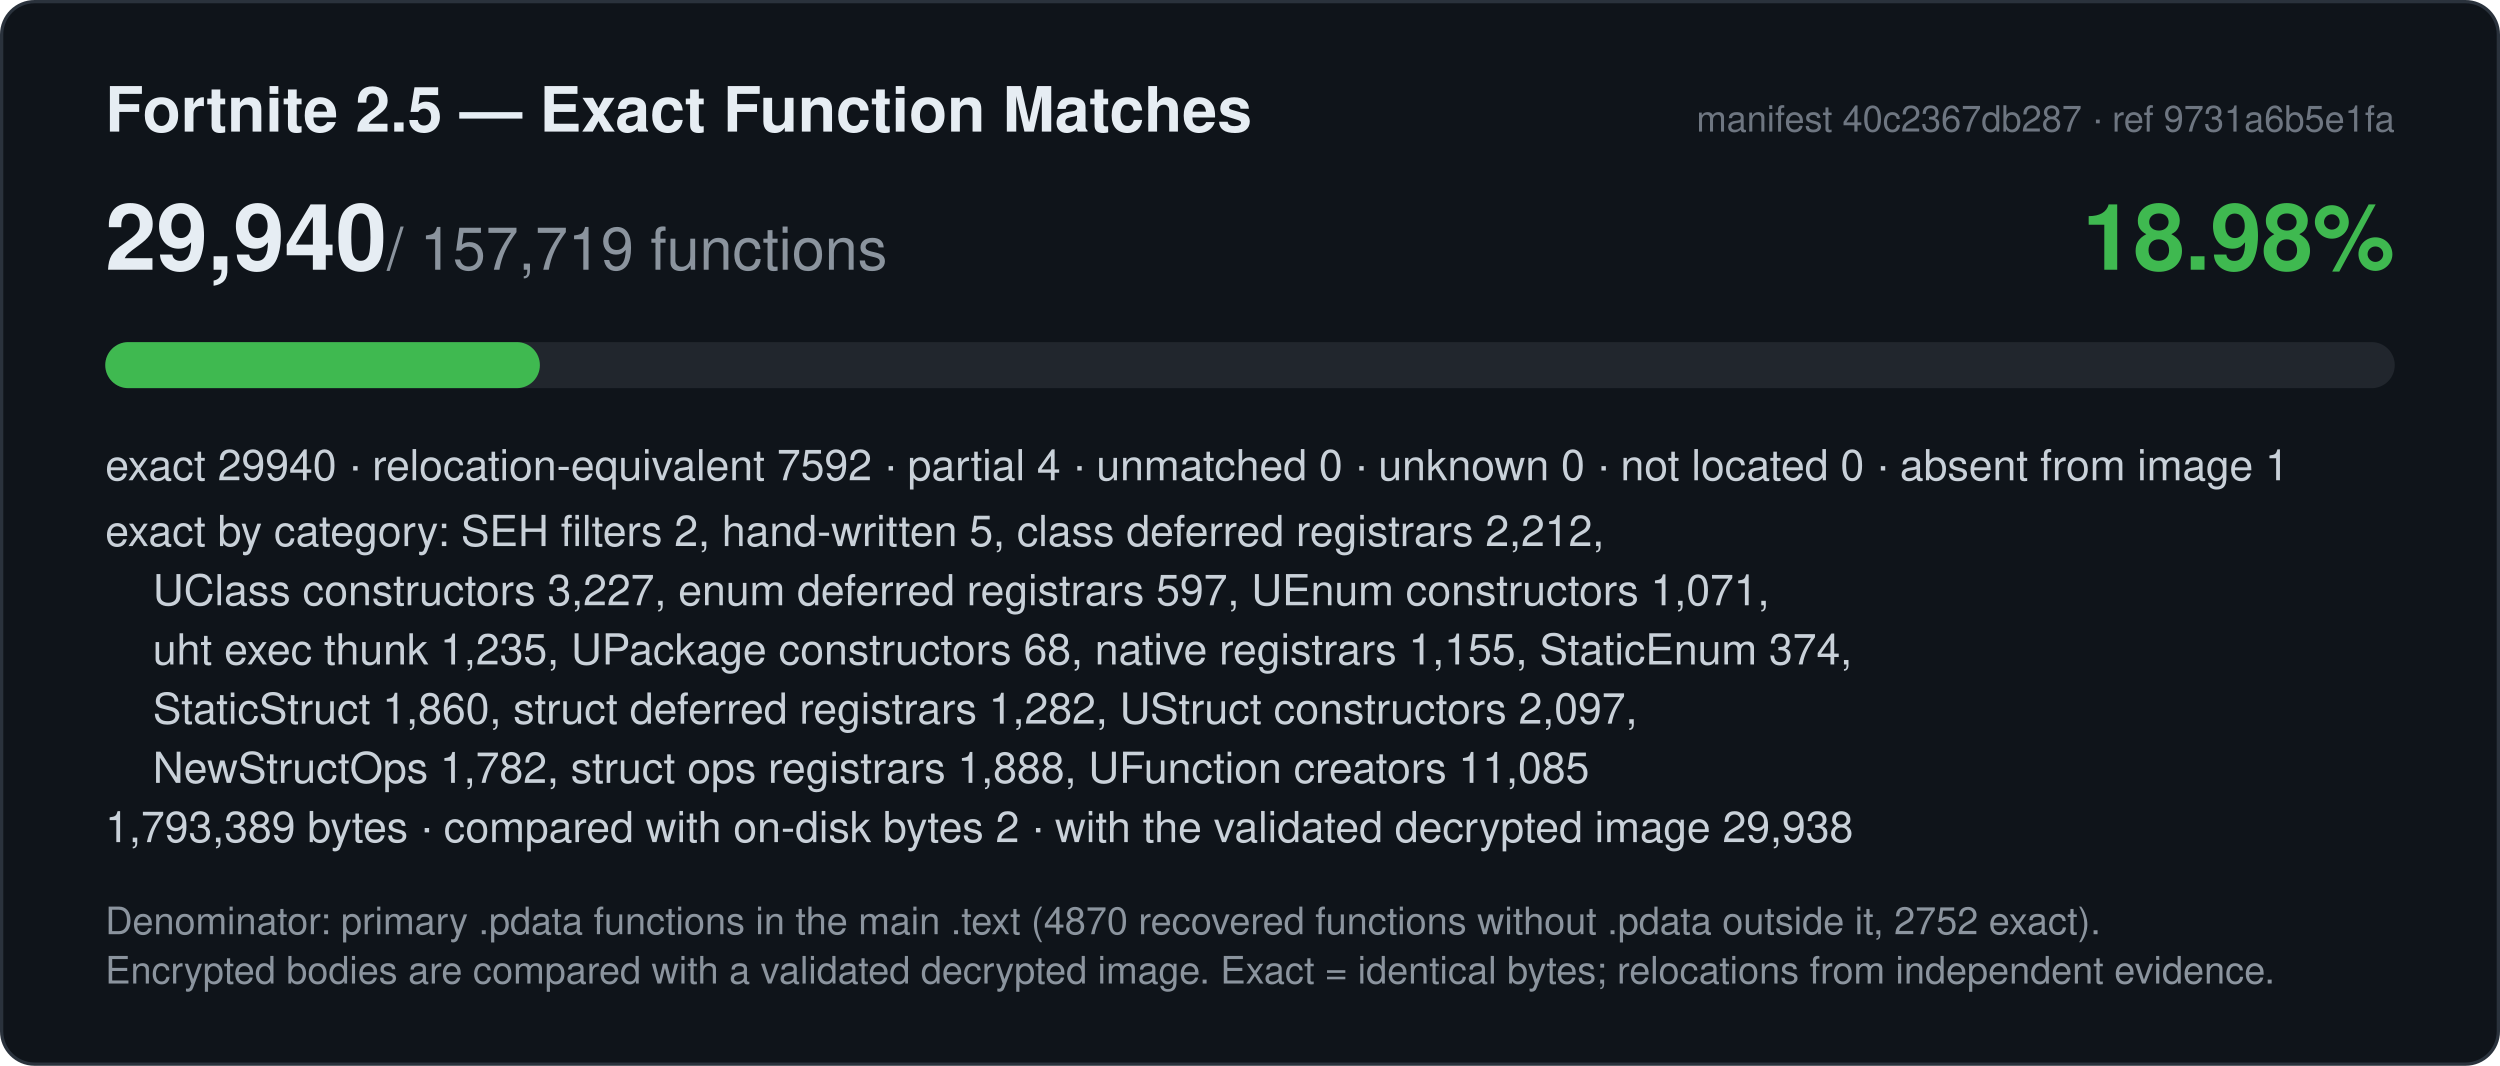
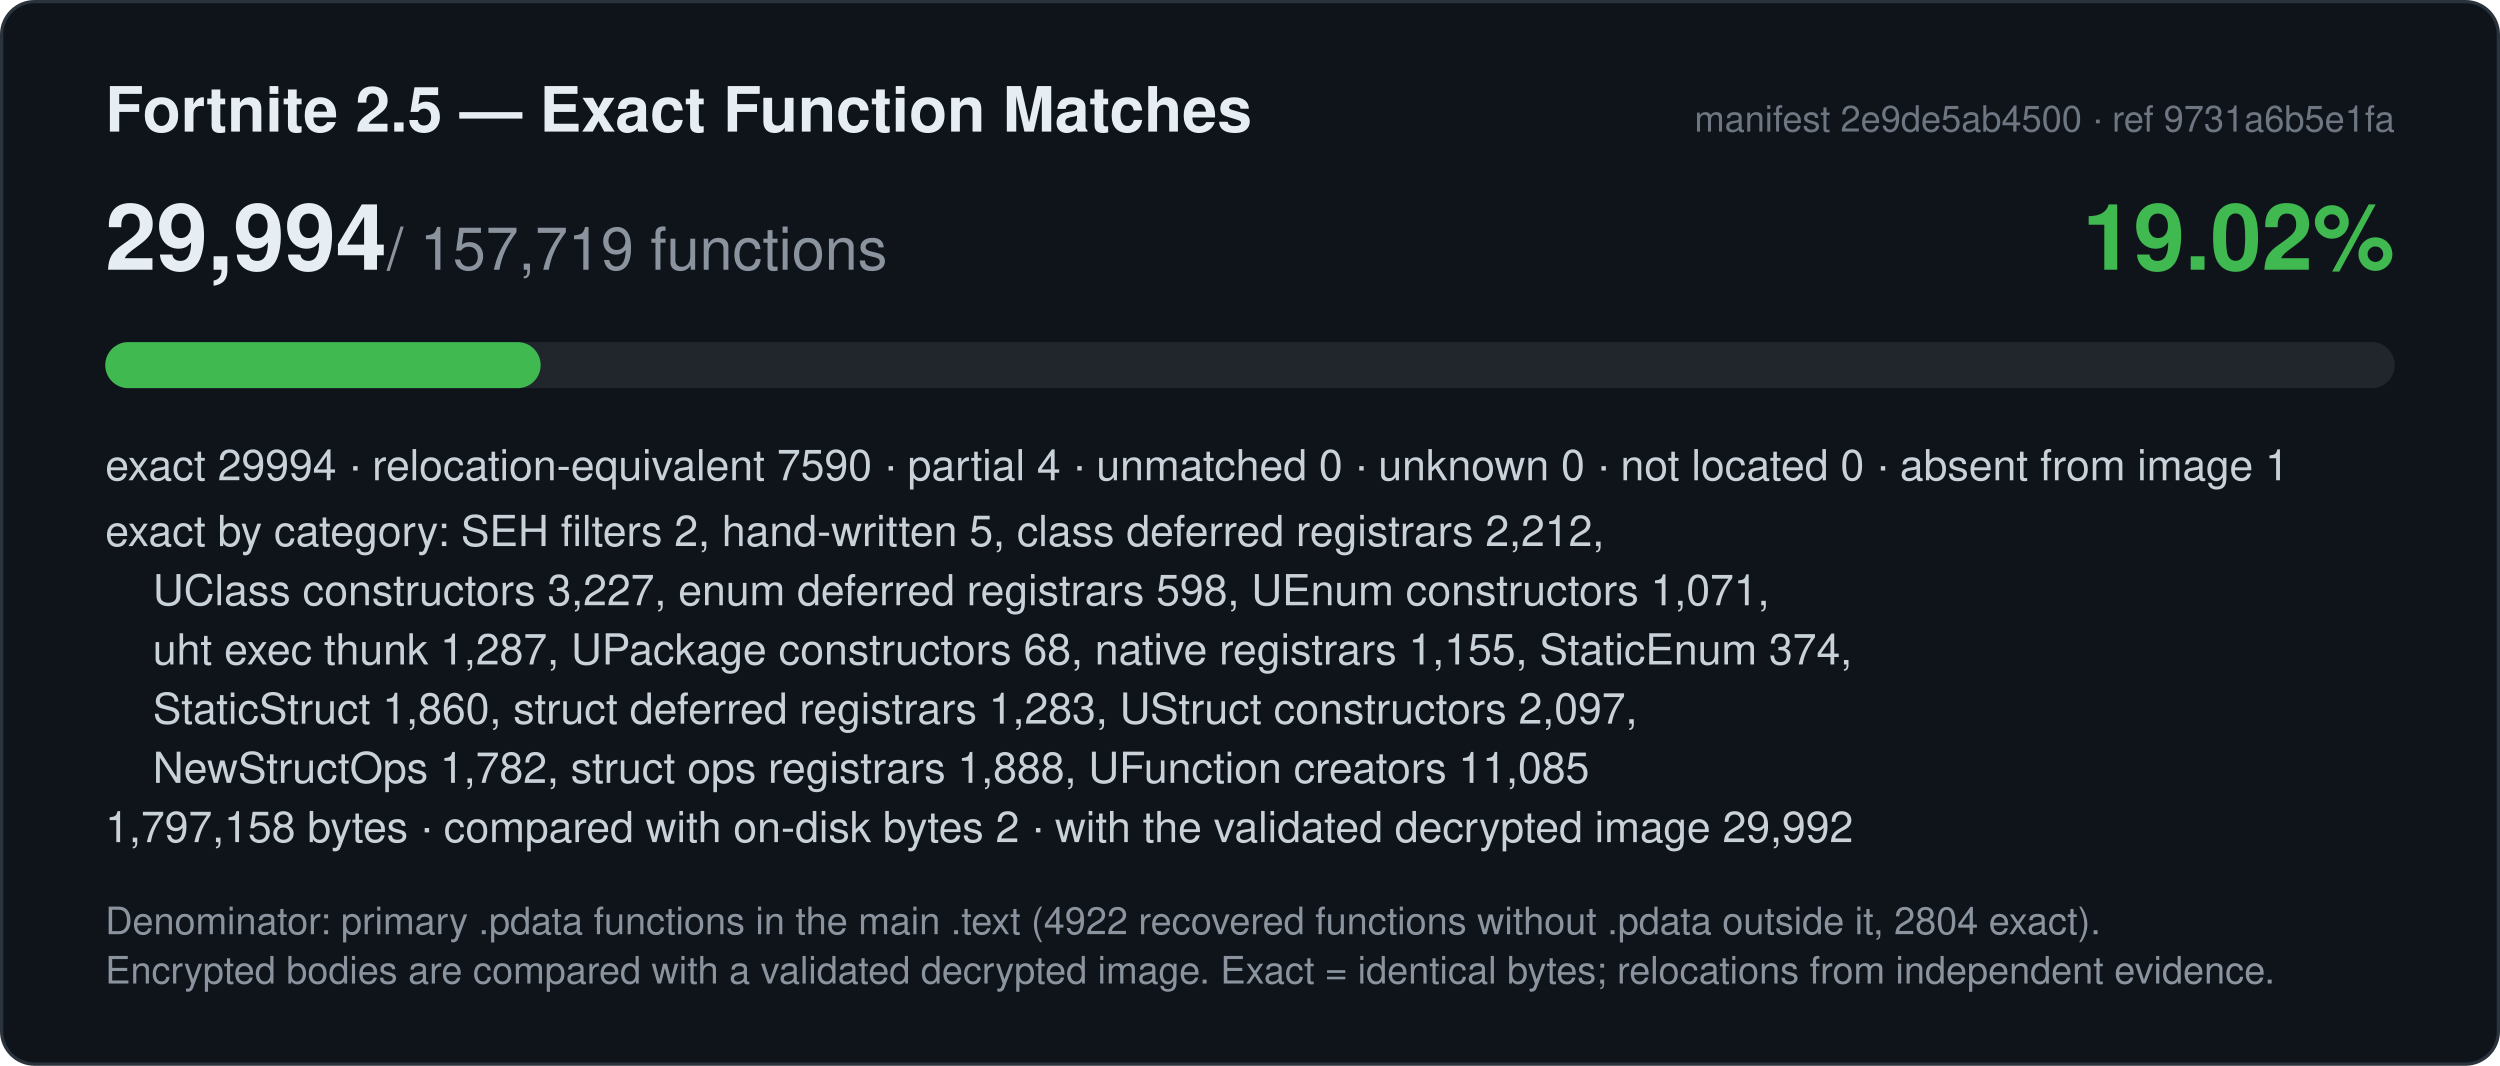
<svg xmlns="http://www.w3.org/2000/svg" width="760" height="324" viewBox="0 0 760 324" role="img" aria-labelledby="t d">
  <rect x="0.5" y="0.5" width="759" height="323" rx="10" fill="#0f141a" stroke="#2a323c" />
  <text x="32" y="40" font-family="Segoe UI, -apple-system, Helvetica, Arial, sans-serif" font-size="19" font-weight="600" fill="#e6edf3">Fortnite 2.5 — Exact Function Matches</text>
-   <text x="32" y="82" font-family="Segoe UI, -apple-system, Helvetica, Arial, sans-serif" font-size="28" font-weight="700" fill="#e6edf3">29,940<tspan font-size="18" font-weight="400" fill="#8b949e"> / 157,719 functions</tspan>
+   <text x="32" y="82" font-family="Segoe UI, -apple-system, Helvetica, Arial, sans-serif" font-size="28" font-weight="700" fill="#e6edf3">29,994<tspan font-size="18" font-weight="400" fill="#8b949e"> / 157,719 functions</tspan>
  </text>
-   <text x="728" y="82" text-anchor="end" font-family="Segoe UI, -apple-system, Helvetica, Arial, sans-serif" font-size="28" font-weight="700" fill="#3fb950">18.98%</text>
+   <text x="728" y="82" text-anchor="end" font-family="Segoe UI, -apple-system, Helvetica, Arial, sans-serif" font-size="28" font-weight="700" fill="#3fb950">19.02%</text>
  <rect x="32" y="104" width="696" height="14" rx="7" fill="#21262d" />
-   <rect x="32" y="104" width="132.123" height="14" rx="7.000" fill="#3fb950" />
-   <text x="32" y="146" font-family="Segoe UI, -apple-system, Helvetica, Arial, sans-serif" font-size="13" fill="#c9d1d9">exact 29940 · relocation-equivalent 7592 · partial 4 · unmatched 0 · unknown 0 · not located 0 · absent from image 1</text>
+   <rect x="32" y="104" width="132.361" height="14" rx="7.000" fill="#3fb950" />
+   <text x="32" y="146" font-family="Segoe UI, -apple-system, Helvetica, Arial, sans-serif" font-size="13" fill="#c9d1d9">exact 29994 · relocation-equivalent 7590 · partial 4 · unmatched 0 · unknown 0 · not located 0 · absent from image 1</text>
  <text x="32" y="166" font-family="Segoe UI, -apple-system, Helvetica, Arial, sans-serif" font-size="13" fill="#c9d1d9" xml:space="preserve">exact by category: SEH filters 2, hand-written 5, class deferred registrars 2,212,</text>
-   <text x="32" y="184" font-family="Segoe UI, -apple-system, Helvetica, Arial, sans-serif" font-size="13" fill="#c9d1d9" xml:space="preserve">    UClass constructors 3,227, enum deferred registrars 597, UEnum constructors 1,071,</text>
-   <text x="32" y="202" font-family="Segoe UI, -apple-system, Helvetica, Arial, sans-serif" font-size="13" fill="#c9d1d9" xml:space="preserve">    uht exec thunk 1,235, UPackage constructors 68, native registrars 1,155, StaticEnum 374,</text>
-   <text x="32" y="220" font-family="Segoe UI, -apple-system, Helvetica, Arial, sans-serif" font-size="13" fill="#c9d1d9" xml:space="preserve">    StaticStruct 1,860, struct deferred registrars 1,282, UStruct constructors 2,097,</text>
+   <text x="32" y="184" font-family="Segoe UI, -apple-system, Helvetica, Arial, sans-serif" font-size="13" fill="#c9d1d9" xml:space="preserve">    UClass constructors 3,227, enum deferred registrars 598, UEnum constructors 1,071,</text>
+   <text x="32" y="202" font-family="Segoe UI, -apple-system, Helvetica, Arial, sans-serif" font-size="13" fill="#c9d1d9" xml:space="preserve">    uht exec thunk 1,287, UPackage constructors 68, native registrars 1,155, StaticEnum 374,</text>
+   <text x="32" y="220" font-family="Segoe UI, -apple-system, Helvetica, Arial, sans-serif" font-size="13" fill="#c9d1d9" xml:space="preserve">    StaticStruct 1,860, struct deferred registrars 1,283, UStruct constructors 2,097,</text>
  <text x="32" y="238" font-family="Segoe UI, -apple-system, Helvetica, Arial, sans-serif" font-size="13" fill="#c9d1d9" xml:space="preserve">    NewStructOps 1,782, struct ops registrars 1,888, UFunction creators 11,085</text>
-   <text x="32" y="256" font-family="Segoe UI, -apple-system, Helvetica, Arial, sans-serif" font-size="13" fill="#c9d1d9">1,793,389 bytes · compared with on-disk bytes 2 · with the validated decrypted image 29,938</text>
-   <text x="32" y="284" font-family="Segoe UI, -apple-system, Helvetica, Arial, sans-serif" font-size="11.5" fill="#8b949e">Denominator: primary .pdata functions in the main .text (4870 recovered functions without .pdata outside it, 2752 exact).</text>
+   <text x="32" y="256" font-family="Segoe UI, -apple-system, Helvetica, Arial, sans-serif" font-size="13" fill="#c9d1d9">1,797,158 bytes · compared with on-disk bytes 2 · with the validated decrypted image 29,992</text>
+   <text x="32" y="284" font-family="Segoe UI, -apple-system, Helvetica, Arial, sans-serif" font-size="11.5" fill="#8b949e">Denominator: primary .pdata functions in the main .text (4922 recovered functions without .pdata outside it, 2804 exact).</text>
  <text x="32" y="299" font-family="Segoe UI, -apple-system, Helvetica, Arial, sans-serif" font-size="11.5" fill="#8b949e">Encrypted bodies are compared with a validated decrypted image. Exact = identical bytes; relocations from independent evidence.</text>
-   <text x="728" y="40" text-anchor="end" font-family="Segoe UI, -apple-system, Helvetica, Arial, sans-serif" font-size="11" fill="#6e7681">manifest 40c2367db287 · ref 9731a6b5e1fa</text>
+   <text x="728" y="40" text-anchor="end" font-family="Segoe UI, -apple-system, Helvetica, Arial, sans-serif" font-size="11" fill="#6e7681">manifest 2e9de5ab4500 · ref 9731a6b5e1fa</text>
</svg>
